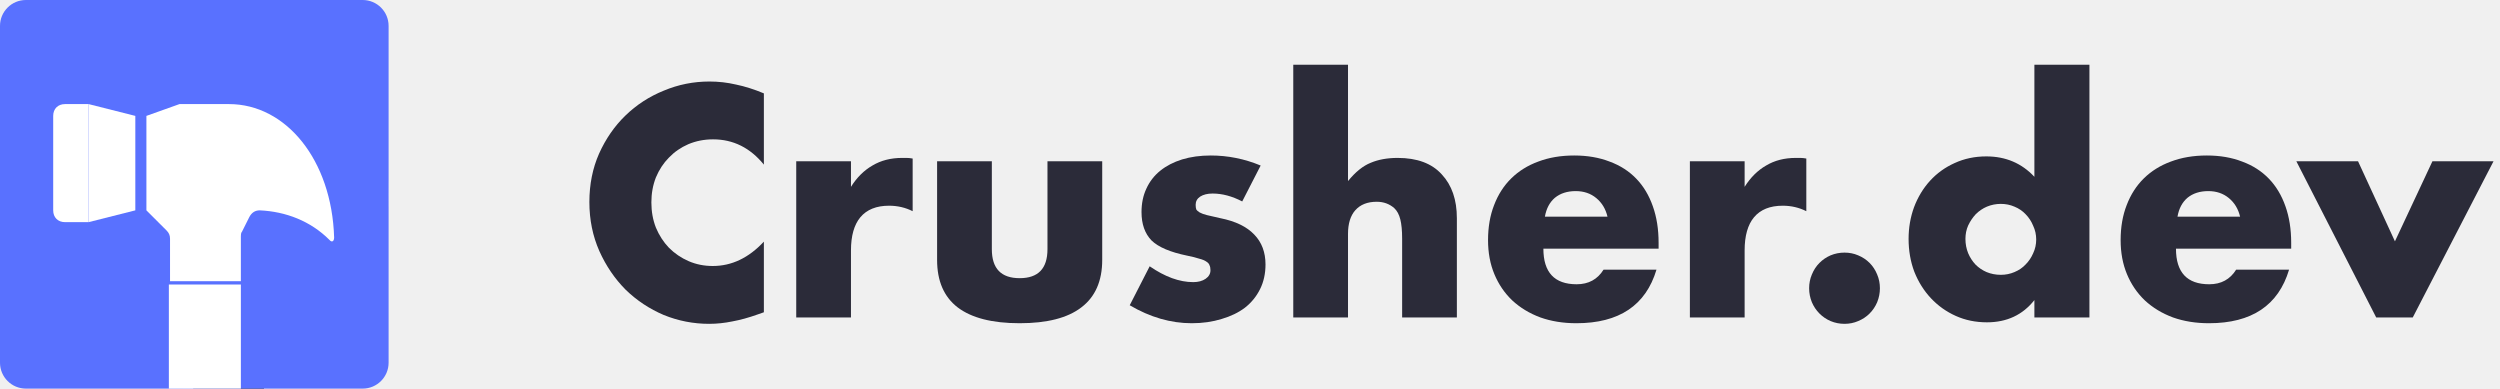
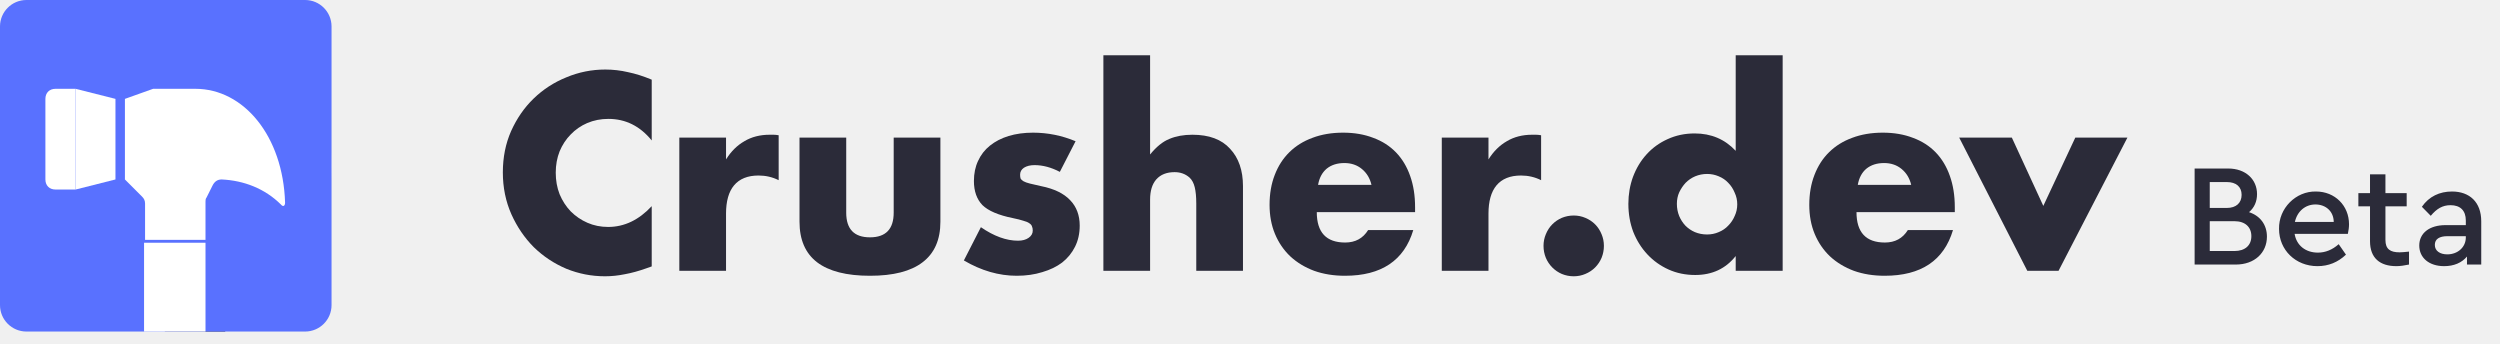
- <svg xmlns="http://www.w3.org/2000/svg" width="193" height="30" viewBox="0 0 193 30" fill="none">
-   <rect width="30" height="30" rx="15" fill="white" />
-   <path d="M6.804 8.036C6.257 8.036 5.893 8.4 5.893 8.947V16.239C5.893 16.785 6.257 17.15 6.804 17.15H8.627V8.036H6.804Z" fill="#111122" />
-   <path d="M8.627 8.036V17.15L12.233 16.239V8.947L8.627 8.036Z" fill="#111122" />
-   <path d="M20.38 22.619H14.912V30H20.38V22.619Z" fill="#111122" />
-   <path d="M27.581 18.335C27.398 12.319 23.844 8.036 19.469 8.036H15.641L13.089 8.947V16.239L14.638 17.788C14.821 17.97 14.912 18.153 14.912 18.426V21.707H20.38V18.244C20.38 18.153 20.38 17.97 20.471 17.879L21.018 16.785C21.201 16.421 21.474 16.239 21.839 16.239C23.844 16.33 25.758 17.059 27.216 18.517C27.307 18.791 27.672 18.608 27.581 18.335Z" fill="#111122" />
-   <rect width="30" height="30" rx="2" fill="#5971FF" />
-   <path d="M5.019 8.036C4.472 8.036 4.107 8.4 4.107 8.947V16.239C4.107 16.785 4.472 17.15 5.019 17.15H6.841V8.036H5.019Z" fill="white" />
-   <path d="M6.841 8.036V17.15L10.447 16.239V8.947L6.841 8.036Z" fill="white" />
-   <path d="M18.595 21.964H13.036V30H18.595V21.964Z" fill="white" />
-   <path d="M25.795 18.335C25.613 12.319 22.058 8.036 17.683 8.036H13.855L11.303 8.947V16.239L12.853 17.788C13.035 17.97 13.126 18.153 13.126 18.426V21.707H18.595V18.244C18.595 18.153 18.595 17.97 18.686 17.879L19.233 16.785C19.415 16.421 19.688 16.239 20.053 16.239C22.058 16.33 23.972 17.059 25.43 18.517C25.625 18.75 25.795 18.622 25.795 18.335Z" fill="white" />
-   <path d="M58.971 12.709C57.913 11.408 56.605 10.758 55.049 10.758C54.364 10.758 53.726 10.883 53.134 11.134C52.558 11.385 52.06 11.729 51.64 12.168C51.22 12.591 50.885 13.1 50.636 13.696C50.403 14.291 50.286 14.933 50.286 15.623C50.286 16.328 50.403 16.978 50.636 17.573C50.885 18.169 51.22 18.686 51.64 19.125C52.076 19.563 52.582 19.908 53.158 20.159C53.733 20.409 54.356 20.535 55.025 20.535C56.488 20.535 57.804 19.908 58.971 18.654V24.107L58.504 24.271C57.804 24.522 57.15 24.702 56.543 24.812C55.936 24.937 55.337 25 54.745 25C53.531 25 52.364 24.773 51.243 24.318C50.138 23.848 49.158 23.198 48.302 22.368C47.461 21.522 46.784 20.527 46.27 19.383C45.757 18.224 45.5 16.962 45.5 15.599C45.5 14.236 45.749 12.991 46.247 11.863C46.761 10.719 47.438 9.74 48.278 8.925C49.134 8.094 50.123 7.452 51.243 6.998C52.364 6.528 53.539 6.293 54.769 6.293C55.469 6.293 56.154 6.371 56.823 6.528C57.508 6.669 58.224 6.896 58.971 7.209V12.709Z" fill="#2B2B39" />
-   <path d="M61.469 12.45H65.695V14.424C66.146 13.704 66.698 13.155 67.352 12.779C68.006 12.387 68.769 12.191 69.64 12.191C69.749 12.191 69.866 12.191 69.99 12.191C70.13 12.191 70.286 12.207 70.457 12.239V16.304C69.897 16.022 69.29 15.881 68.636 15.881C67.656 15.881 66.916 16.179 66.418 16.774C65.936 17.354 65.695 18.208 65.695 19.336V24.506H61.469V12.45Z" fill="#2B2B39" />
-   <path d="M76.57 12.45V19.242C76.57 20.73 77.286 21.475 78.718 21.475C80.15 21.475 80.865 20.73 80.865 19.242V12.45H85.091V20.065C85.091 21.694 84.554 22.916 83.48 23.731C82.422 24.546 80.834 24.953 78.718 24.953C76.601 24.953 75.006 24.546 73.932 23.731C72.873 22.916 72.344 21.694 72.344 20.065V12.45H76.57Z" fill="#2B2B39" />
-   <path d="M95.899 15.552C95.121 15.145 94.359 14.941 93.611 14.941C93.222 14.941 92.903 15.02 92.654 15.176C92.421 15.333 92.304 15.544 92.304 15.811C92.304 15.952 92.32 16.069 92.351 16.163C92.397 16.242 92.483 16.32 92.608 16.398C92.748 16.477 92.942 16.547 93.191 16.61C93.456 16.672 93.798 16.751 94.218 16.845C95.386 17.08 96.257 17.503 96.833 18.114C97.409 18.709 97.697 19.477 97.697 20.417C97.697 21.122 97.557 21.757 97.277 22.321C96.997 22.885 96.608 23.363 96.109 23.754C95.612 24.13 95.012 24.42 94.312 24.624C93.611 24.843 92.841 24.953 92.001 24.953C90.382 24.953 88.787 24.491 87.215 23.566L88.755 20.558C89.938 21.373 91.059 21.78 92.117 21.78C92.506 21.78 92.825 21.694 93.075 21.522C93.323 21.349 93.448 21.13 93.448 20.864C93.448 20.707 93.425 20.582 93.378 20.488C93.347 20.378 93.269 20.284 93.144 20.206C93.02 20.112 92.833 20.033 92.584 19.971C92.351 19.892 92.039 19.814 91.65 19.736C90.343 19.469 89.425 19.078 88.895 18.561C88.382 18.028 88.125 17.299 88.125 16.375C88.125 15.701 88.249 15.098 88.499 14.565C88.748 14.017 89.106 13.555 89.573 13.179C90.039 12.803 90.6 12.513 91.253 12.309C91.923 12.105 92.662 12.004 93.471 12.004C94.794 12.004 96.078 12.262 97.323 12.779L95.899 15.552Z" fill="#2B2B39" />
-   <path d="M99.84 5H104.066V13.978C104.642 13.273 105.225 12.803 105.817 12.568C106.408 12.317 107.101 12.191 107.895 12.191C109.404 12.191 110.54 12.615 111.303 13.461C112.081 14.291 112.47 15.419 112.47 16.845V24.506H108.245V18.419C108.245 17.808 108.198 17.315 108.105 16.939C108.011 16.563 107.856 16.273 107.638 16.069C107.264 15.74 106.813 15.576 106.284 15.576C105.568 15.576 105.015 15.795 104.626 16.234C104.253 16.657 104.066 17.268 104.066 18.067V24.506H99.84V5Z" fill="#2B2B39" />
-   <path d="M124.098 16.727C123.958 16.132 123.67 15.654 123.235 15.294C122.799 14.933 122.27 14.753 121.647 14.753C120.993 14.753 120.456 14.926 120.036 15.27C119.632 15.615 119.375 16.101 119.266 16.727H124.098ZM119.149 19.195C119.149 21.028 120.005 21.945 121.717 21.945C122.635 21.945 123.328 21.569 123.795 20.817H127.881C127.056 23.574 124.993 24.953 121.694 24.953C120.682 24.953 119.756 24.804 118.916 24.506C118.075 24.193 117.351 23.754 116.744 23.19C116.153 22.626 115.694 21.953 115.367 21.169C115.04 20.386 114.877 19.508 114.877 18.537C114.877 17.534 115.032 16.633 115.344 15.834C115.655 15.02 116.098 14.33 116.674 13.766C117.25 13.202 117.943 12.771 118.752 12.474C119.577 12.16 120.503 12.004 121.53 12.004C122.542 12.004 123.453 12.16 124.262 12.474C125.071 12.771 125.756 13.21 126.316 13.79C126.877 14.369 127.305 15.082 127.6 15.928C127.896 16.759 128.044 17.699 128.044 18.748V19.195H119.149Z" fill="#2B2B39" />
-   <path d="M130.459 12.45H134.685V14.424C135.137 13.704 135.689 13.155 136.343 12.779C136.996 12.387 137.759 12.191 138.631 12.191C138.74 12.191 138.856 12.191 138.981 12.191C139.121 12.191 139.277 12.207 139.448 12.239V16.304C138.888 16.022 138.281 15.881 137.627 15.881C136.646 15.881 135.907 16.179 135.409 16.774C134.926 17.354 134.685 18.208 134.685 19.336V24.506H130.459V12.45Z" fill="#2B2B39" />
-   <path d="M139.665 22.25C139.665 21.874 139.736 21.522 139.876 21.193C140.016 20.848 140.21 20.55 140.459 20.3C140.708 20.049 140.996 19.853 141.323 19.712C141.665 19.571 142.023 19.501 142.397 19.501C142.771 19.501 143.121 19.571 143.448 19.712C143.79 19.853 144.086 20.049 144.335 20.3C144.584 20.55 144.778 20.848 144.918 21.193C145.058 21.522 145.129 21.874 145.129 22.25C145.129 22.626 145.058 22.987 144.918 23.331C144.778 23.66 144.584 23.95 144.335 24.201C144.086 24.452 143.79 24.648 143.448 24.788C143.121 24.93 142.771 25 142.397 25C142.023 25 141.665 24.93 141.323 24.788C140.996 24.648 140.708 24.452 140.459 24.201C140.21 23.95 140.016 23.66 139.876 23.331C139.736 22.987 139.665 22.626 139.665 22.25Z" fill="#2B2B39" />
-   <path d="M151.732 18.443C151.732 18.835 151.802 19.203 151.942 19.548C152.082 19.877 152.269 20.166 152.502 20.417C152.751 20.668 153.039 20.864 153.366 21.005C153.709 21.146 154.074 21.216 154.463 21.216C154.837 21.216 155.187 21.146 155.514 21.005C155.856 20.864 156.144 20.668 156.378 20.417C156.627 20.166 156.821 19.877 156.962 19.548C157.117 19.219 157.195 18.866 157.195 18.49C157.195 18.114 157.117 17.762 156.962 17.432C156.821 17.088 156.627 16.79 156.378 16.539C156.144 16.289 155.856 16.093 155.514 15.952C155.187 15.811 154.837 15.74 154.463 15.74C154.09 15.74 153.732 15.811 153.39 15.952C153.063 16.093 152.775 16.289 152.526 16.539C152.292 16.79 152.098 17.08 151.942 17.409C151.802 17.722 151.732 18.067 151.732 18.443ZM157.055 5H161.304V24.506H157.055V23.167C156.152 24.311 154.93 24.883 153.39 24.883C152.518 24.883 151.716 24.718 150.985 24.389C150.253 24.06 149.615 23.606 149.07 23.026C148.526 22.446 148.098 21.765 147.786 20.981C147.491 20.198 147.343 19.352 147.343 18.443C147.343 17.581 147.483 16.767 147.763 15.999C148.059 15.215 148.471 14.534 149 13.954C149.53 13.374 150.16 12.92 150.891 12.591C151.639 12.246 152.456 12.074 153.343 12.074C154.837 12.074 156.074 12.599 157.055 13.649V5Z" fill="#2B2B39" />
-   <path d="M172.935 16.727C172.794 16.132 172.507 15.654 172.071 15.294C171.635 14.933 171.106 14.753 170.483 14.753C169.829 14.753 169.292 14.926 168.872 15.27C168.468 15.615 168.211 16.101 168.102 16.727H172.935ZM167.985 19.195C167.985 21.028 168.841 21.945 170.553 21.945C171.472 21.945 172.164 21.569 172.631 20.817H176.717C175.892 23.574 173.829 24.953 170.53 24.953C169.518 24.953 168.592 24.804 167.752 24.506C166.911 24.193 166.187 23.754 165.58 23.19C164.989 22.626 164.53 21.953 164.203 21.169C163.876 20.386 163.713 19.508 163.713 18.537C163.713 17.534 163.868 16.633 164.18 15.834C164.491 15.02 164.934 14.33 165.51 13.766C166.086 13.202 166.779 12.771 167.588 12.474C168.413 12.16 169.339 12.004 170.366 12.004C171.378 12.004 172.289 12.16 173.098 12.474C173.907 12.771 174.592 13.21 175.152 13.79C175.713 14.369 176.141 15.082 176.437 15.928C176.732 16.759 176.88 17.699 176.88 18.748V19.195H167.985Z" fill="#2B2B39" />
-   <path d="M182.041 12.45L184.889 18.631L187.784 12.45H192.5L186.266 24.506H183.442L177.278 12.45H182.041Z" fill="#2B2B39" />
+ <svg xmlns="http://www.w3.org/2000/svg" width="189" height="26" viewBox="0 0 189 26" fill="none">
+   <rect width="25.065" height="25.065" rx="12.533" fill="white" />
+   <path d="M5.685 6.714C5.228 6.714 4.923 7.018 4.923 7.475V13.567C4.923 14.024 5.228 14.329 5.685 14.329H7.208V6.714H5.685Z" fill="#2B2B39" />
+   <path d="M7.208 6.714V14.329L10.22 13.567V7.475L7.208 6.714Z" fill="#2B2B39" />
+   <path d="M17.028 18.898H12.459V25.065H17.028V18.898Z" fill="#2B2B39" />
+   <path d="M23.044 15.319C22.891 10.293 19.922 6.714 16.266 6.714H13.068L10.936 7.475V13.567L12.23 14.862C12.383 15.014 12.459 15.166 12.459 15.395V18.136H17.028V15.243C17.028 15.166 17.028 15.014 17.104 14.938L17.561 14.024C17.713 13.72 17.942 13.567 18.246 13.567C19.922 13.643 21.521 14.253 22.739 15.471C22.815 15.7 23.12 15.547 23.044 15.319Z" fill="#2B2B39" />
+   <rect width="25.065" height="25.065" rx="2" fill="#5971FF" />
+   <path d="M4.193 6.714C3.736 6.714 3.432 7.018 3.432 7.475V13.567C3.432 14.024 3.736 14.329 4.193 14.329H5.716V6.714H4.193Z" fill="white" />
+   <path d="M5.716 6.714V14.329L8.729 13.567V7.475L5.716 6.714Z" fill="white" />
+   <path d="M15.536 18.351H10.891V25.065H15.536V18.351Z" fill="white" />
+   <path d="M21.552 15.319C21.399 10.293 18.43 6.714 14.774 6.714H11.576L9.444 7.475V13.567L10.738 14.862C10.891 15.014 10.967 15.166 10.967 15.395V18.136H15.536V15.243C15.536 15.166 15.536 15.014 15.612 14.938L16.069 14.024C16.221 13.72 16.45 13.567 16.754 13.567C18.43 13.643 20.029 14.253 21.247 15.471C21.41 15.666 21.552 15.559 21.552 15.319Z" fill="white" />
+   <path d="M49.27 10.618C48.386 9.531 47.294 8.988 45.993 8.988C45.421 8.988 44.888 9.093 44.394 9.302C43.912 9.512 43.496 9.8 43.145 10.166C42.794 10.52 42.514 10.945 42.306 11.443C42.111 11.94 42.014 12.477 42.014 13.053C42.014 13.642 42.111 14.185 42.306 14.683C42.514 15.18 42.794 15.612 43.145 15.979C43.509 16.345 43.932 16.633 44.413 16.843C44.894 17.052 45.414 17.157 45.974 17.157C47.196 17.157 48.295 16.633 49.27 15.586V20.141L48.88 20.279C48.295 20.488 47.749 20.639 47.241 20.73C46.734 20.835 46.234 20.887 45.739 20.887C44.725 20.887 43.75 20.698 42.814 20.318C41.89 19.925 41.071 19.382 40.356 18.688C39.654 17.981 39.088 17.15 38.659 16.195C38.23 15.226 38.015 14.172 38.015 13.033C38.015 11.894 38.223 10.854 38.639 9.911C39.069 8.956 39.634 8.137 40.336 7.457C41.052 6.763 41.877 6.226 42.814 5.847C43.75 5.454 44.732 5.257 45.759 5.257C46.344 5.257 46.916 5.323 47.475 5.454C48.048 5.572 48.646 5.761 49.27 6.023V10.618Z" fill="#2B2B39" />
+   <path d="M51.357 10.402H54.888V12.051C55.265 11.449 55.726 10.991 56.273 10.677C56.819 10.35 57.456 10.186 58.184 10.186C58.275 10.186 58.373 10.186 58.477 10.186C58.594 10.186 58.724 10.199 58.867 10.225V13.622C58.399 13.387 57.892 13.269 57.345 13.269C56.526 13.269 55.908 13.518 55.492 14.015C55.089 14.499 54.888 15.213 54.888 16.155V20.475H51.357V10.402Z" fill="#2B2B39" />
+   <path d="M63.974 10.402V16.077C63.974 17.32 64.572 17.942 65.768 17.942C66.965 17.942 67.563 17.32 67.563 16.077V10.402H71.094V16.764C71.094 18.125 70.645 19.146 69.748 19.827C68.863 20.508 67.537 20.848 65.768 20.848C64 20.848 62.667 20.508 61.77 19.827C60.885 19.146 60.443 18.125 60.443 16.764V10.402H63.974Z" fill="#2B2B39" />
+   <path d="M80.124 12.994C79.474 12.654 78.836 12.483 78.212 12.483C77.887 12.483 77.621 12.549 77.412 12.68C77.217 12.811 77.12 12.987 77.12 13.21C77.12 13.328 77.133 13.426 77.159 13.504C77.198 13.57 77.269 13.635 77.373 13.701C77.49 13.766 77.653 13.825 77.861 13.877C78.082 13.93 78.368 13.995 78.719 14.074C79.695 14.27 80.423 14.624 80.904 15.134C81.385 15.632 81.626 16.273 81.626 17.058C81.626 17.648 81.509 18.178 81.275 18.649C81.04 19.12 80.715 19.52 80.299 19.847C79.883 20.161 79.382 20.403 78.797 20.573C78.212 20.756 77.568 20.848 76.866 20.848C75.514 20.848 74.181 20.462 72.868 19.69L74.155 17.176C75.143 17.857 76.079 18.197 76.964 18.197C77.289 18.197 77.555 18.125 77.763 17.981C77.972 17.837 78.076 17.654 78.076 17.432C78.076 17.301 78.056 17.196 78.017 17.117C77.991 17.026 77.926 16.947 77.822 16.882C77.718 16.803 77.562 16.738 77.354 16.685C77.159 16.62 76.899 16.555 76.574 16.489C75.481 16.267 74.714 15.939 74.272 15.507C73.843 15.062 73.628 14.454 73.628 13.681C73.628 13.118 73.732 12.614 73.94 12.169C74.148 11.711 74.448 11.325 74.838 11.011C75.228 10.697 75.696 10.454 76.242 10.284C76.801 10.114 77.419 10.029 78.095 10.029C79.2 10.029 80.273 10.245 81.314 10.677L80.124 12.994Z" fill="#2B2B39" />
+   <path d="M83.416 4.177H86.947V11.678C87.428 11.089 87.915 10.697 88.41 10.5C88.904 10.291 89.483 10.186 90.146 10.186C91.407 10.186 92.356 10.539 92.993 11.246C93.644 11.94 93.969 12.883 93.969 14.074V20.475H90.438V15.389C90.438 14.879 90.399 14.467 90.321 14.152C90.243 13.838 90.113 13.596 89.931 13.426C89.619 13.151 89.242 13.014 88.8 13.014C88.202 13.014 87.74 13.197 87.415 13.563C87.103 13.917 86.947 14.427 86.947 15.095V20.475H83.416V4.177Z" fill="#2B2B39" />
+   <path d="M103.684 13.976C103.567 13.478 103.326 13.079 102.962 12.778C102.598 12.477 102.156 12.326 101.636 12.326C101.09 12.326 100.641 12.47 100.29 12.758C99.952 13.046 99.737 13.452 99.646 13.976H103.684ZM99.549 16.037C99.549 17.569 100.264 18.335 101.694 18.335C102.462 18.335 103.04 18.021 103.43 17.392H106.844C106.155 19.696 104.432 20.848 101.675 20.848C100.83 20.848 100.056 20.724 99.354 20.475C98.651 20.213 98.047 19.847 97.54 19.375C97.046 18.904 96.662 18.341 96.389 17.687C96.116 17.032 95.979 16.299 95.979 15.488C95.979 14.65 96.109 13.897 96.369 13.229C96.629 12.549 97 11.973 97.481 11.502C97.962 11.03 98.541 10.67 99.217 10.422C99.906 10.16 100.68 10.029 101.538 10.029C102.384 10.029 103.144 10.16 103.821 10.422C104.497 10.67 105.069 11.037 105.537 11.521C106.005 12.006 106.363 12.601 106.61 13.308C106.857 14.002 106.98 14.787 106.98 15.664V16.037H99.549Z" fill="#2B2B39" />
+   <path d="M108.999 10.402H112.529V12.051C112.906 11.449 113.368 10.991 113.914 10.677C114.46 10.35 115.097 10.186 115.826 10.186C115.917 10.186 116.014 10.186 116.118 10.186C116.235 10.186 116.365 10.199 116.508 10.225V13.622C116.04 13.387 115.533 13.269 114.987 13.269C114.168 13.269 113.55 13.518 113.134 14.015C112.731 14.499 112.529 15.213 112.529 16.155V20.475H108.999V10.402Z" fill="#2B2B39" />
+   <path d="M116.69 18.59C116.69 18.276 116.749 17.981 116.866 17.706C116.983 17.419 117.145 17.17 117.353 16.96C117.561 16.751 117.802 16.587 118.075 16.469C118.361 16.352 118.66 16.293 118.972 16.293C119.284 16.293 119.577 16.352 119.85 16.469C120.136 16.587 120.383 16.751 120.591 16.96C120.799 17.17 120.962 17.419 121.079 17.706C121.196 17.981 121.255 18.276 121.255 18.59C121.255 18.904 121.196 19.205 121.079 19.493C120.962 19.768 120.799 20.01 120.591 20.22C120.383 20.429 120.136 20.593 119.85 20.711C119.577 20.828 119.284 20.887 118.972 20.887C118.66 20.887 118.361 20.828 118.075 20.711C117.802 20.593 117.561 20.429 117.353 20.22C117.145 20.01 116.983 19.768 116.866 19.493C116.749 19.205 116.69 18.904 116.69 18.59Z" fill="#2B2B39" />
+   <path d="M126.772 15.409C126.772 15.736 126.83 16.044 126.947 16.332C127.064 16.607 127.22 16.849 127.415 17.058C127.623 17.268 127.864 17.432 128.137 17.549C128.423 17.667 128.729 17.726 129.054 17.726C129.366 17.726 129.659 17.667 129.932 17.549C130.218 17.432 130.458 17.268 130.653 17.058C130.861 16.849 131.024 16.607 131.141 16.332C131.271 16.057 131.336 15.762 131.336 15.448C131.336 15.134 131.271 14.84 131.141 14.565C131.024 14.277 130.861 14.028 130.653 13.819C130.458 13.609 130.218 13.445 129.932 13.328C129.659 13.21 129.366 13.151 129.054 13.151C128.742 13.151 128.443 13.21 128.157 13.328C127.884 13.445 127.643 13.609 127.435 13.819C127.24 14.028 127.077 14.27 126.947 14.545C126.83 14.807 126.772 15.095 126.772 15.409ZM131.219 4.177H134.769V20.475H131.219V19.356C130.465 20.311 129.444 20.789 128.157 20.789C127.428 20.789 126.759 20.652 126.148 20.377C125.536 20.102 125.003 19.722 124.548 19.238C124.093 18.754 123.735 18.184 123.475 17.53C123.228 16.875 123.105 16.168 123.105 15.409C123.105 14.689 123.222 14.008 123.456 13.367C123.703 12.713 124.047 12.143 124.49 11.659C124.932 11.174 125.458 10.795 126.069 10.52C126.694 10.232 127.376 10.088 128.118 10.088C129.366 10.088 130.4 10.526 131.219 11.403V4.177Z" fill="#2B2B39" />
+   <path d="M144.486 13.976C144.369 13.478 144.129 13.079 143.765 12.778C143.401 12.477 142.958 12.326 142.438 12.326C141.892 12.326 141.444 12.47 141.092 12.758C140.754 13.046 140.54 13.452 140.449 13.976H144.486ZM140.351 16.037C140.351 17.569 141.066 18.335 142.497 18.335C143.264 18.335 143.843 18.021 144.233 17.392H147.646C146.957 19.696 145.234 20.848 142.477 20.848C141.632 20.848 140.858 20.724 140.156 20.475C139.454 20.213 138.849 19.847 138.342 19.375C137.848 18.904 137.464 18.341 137.191 17.687C136.918 17.032 136.782 16.299 136.782 15.488C136.782 14.65 136.912 13.897 137.172 13.229C137.432 12.549 137.802 11.973 138.284 11.502C138.765 11.03 139.343 10.67 140.02 10.422C140.709 10.16 141.483 10.029 142.341 10.029C143.186 10.029 143.947 10.16 144.623 10.422C145.299 10.67 145.871 11.037 146.34 11.521C146.808 12.006 147.165 12.601 147.412 13.308C147.659 14.002 147.783 14.787 147.783 15.664V16.037H140.351Z" fill="#2B2B39" />
+   <path d="M152.095 10.402L154.474 15.566L156.893 10.402H160.833L155.625 20.475H153.265L148.115 10.402H152.095Z" fill="#2B2B39" />
+   <path d="M171.38 17.888C171.38 16.997 170.874 16.315 170.027 16.04C170.423 15.699 170.632 15.237 170.632 14.676C170.632 13.554 169.763 12.74 168.454 12.74H165.913V20H169.026C170.445 20 171.38 19.109 171.38 17.888ZM168.344 13.763C169.059 13.763 169.466 14.126 169.466 14.731C169.466 15.336 169.059 15.721 168.344 15.721H167.057V13.763H168.344ZM170.203 17.855C170.203 18.548 169.73 18.977 168.927 18.977H167.057V16.722H168.927C169.73 16.722 170.203 17.162 170.203 17.855ZM177.498 17.679C177.553 17.426 177.586 17.184 177.586 16.953C177.586 15.545 176.519 14.478 175.089 14.478C173.56 14.445 172.262 15.754 172.295 17.305C172.295 18.9 173.549 20.121 175.199 20.121C176.024 20.121 176.739 19.835 177.355 19.252L176.805 18.46C176.321 18.889 175.793 19.098 175.232 19.098C174.308 19.098 173.615 18.559 173.472 17.679H177.498ZM173.494 16.777C173.67 15.974 174.286 15.457 175.045 15.457C175.804 15.457 176.42 15.952 176.431 16.777H173.494ZM182.121 19.021C181.802 19.054 181.571 19.076 181.406 19.076C180.702 19.076 180.339 18.834 180.339 18.141V15.6H181.945V14.599H180.339V13.18H179.173V14.599H178.293V15.6H179.173V18.24C179.173 19.505 179.921 20.121 181.164 20.121C181.439 20.121 181.758 20.077 182.121 20V19.021ZM187.582 16.733C187.582 15.281 186.702 14.478 185.371 14.478C184.436 14.478 183.633 14.852 183.094 15.633L183.765 16.315C184.216 15.776 184.656 15.512 185.261 15.512C185.998 15.512 186.416 15.919 186.416 16.667V17.019H184.887C183.666 17.019 182.896 17.624 182.896 18.559C182.896 19.494 183.644 20.121 184.777 20.121C185.514 20.121 186.108 19.868 186.504 19.395V20H187.582V16.733ZM186.416 17.954C186.416 18.691 185.8 19.23 185.019 19.23C184.458 19.23 184.073 18.966 184.073 18.515C184.073 18.075 184.414 17.855 185.03 17.855H186.416V17.954Z" fill="#2B2B39" />
</svg>
